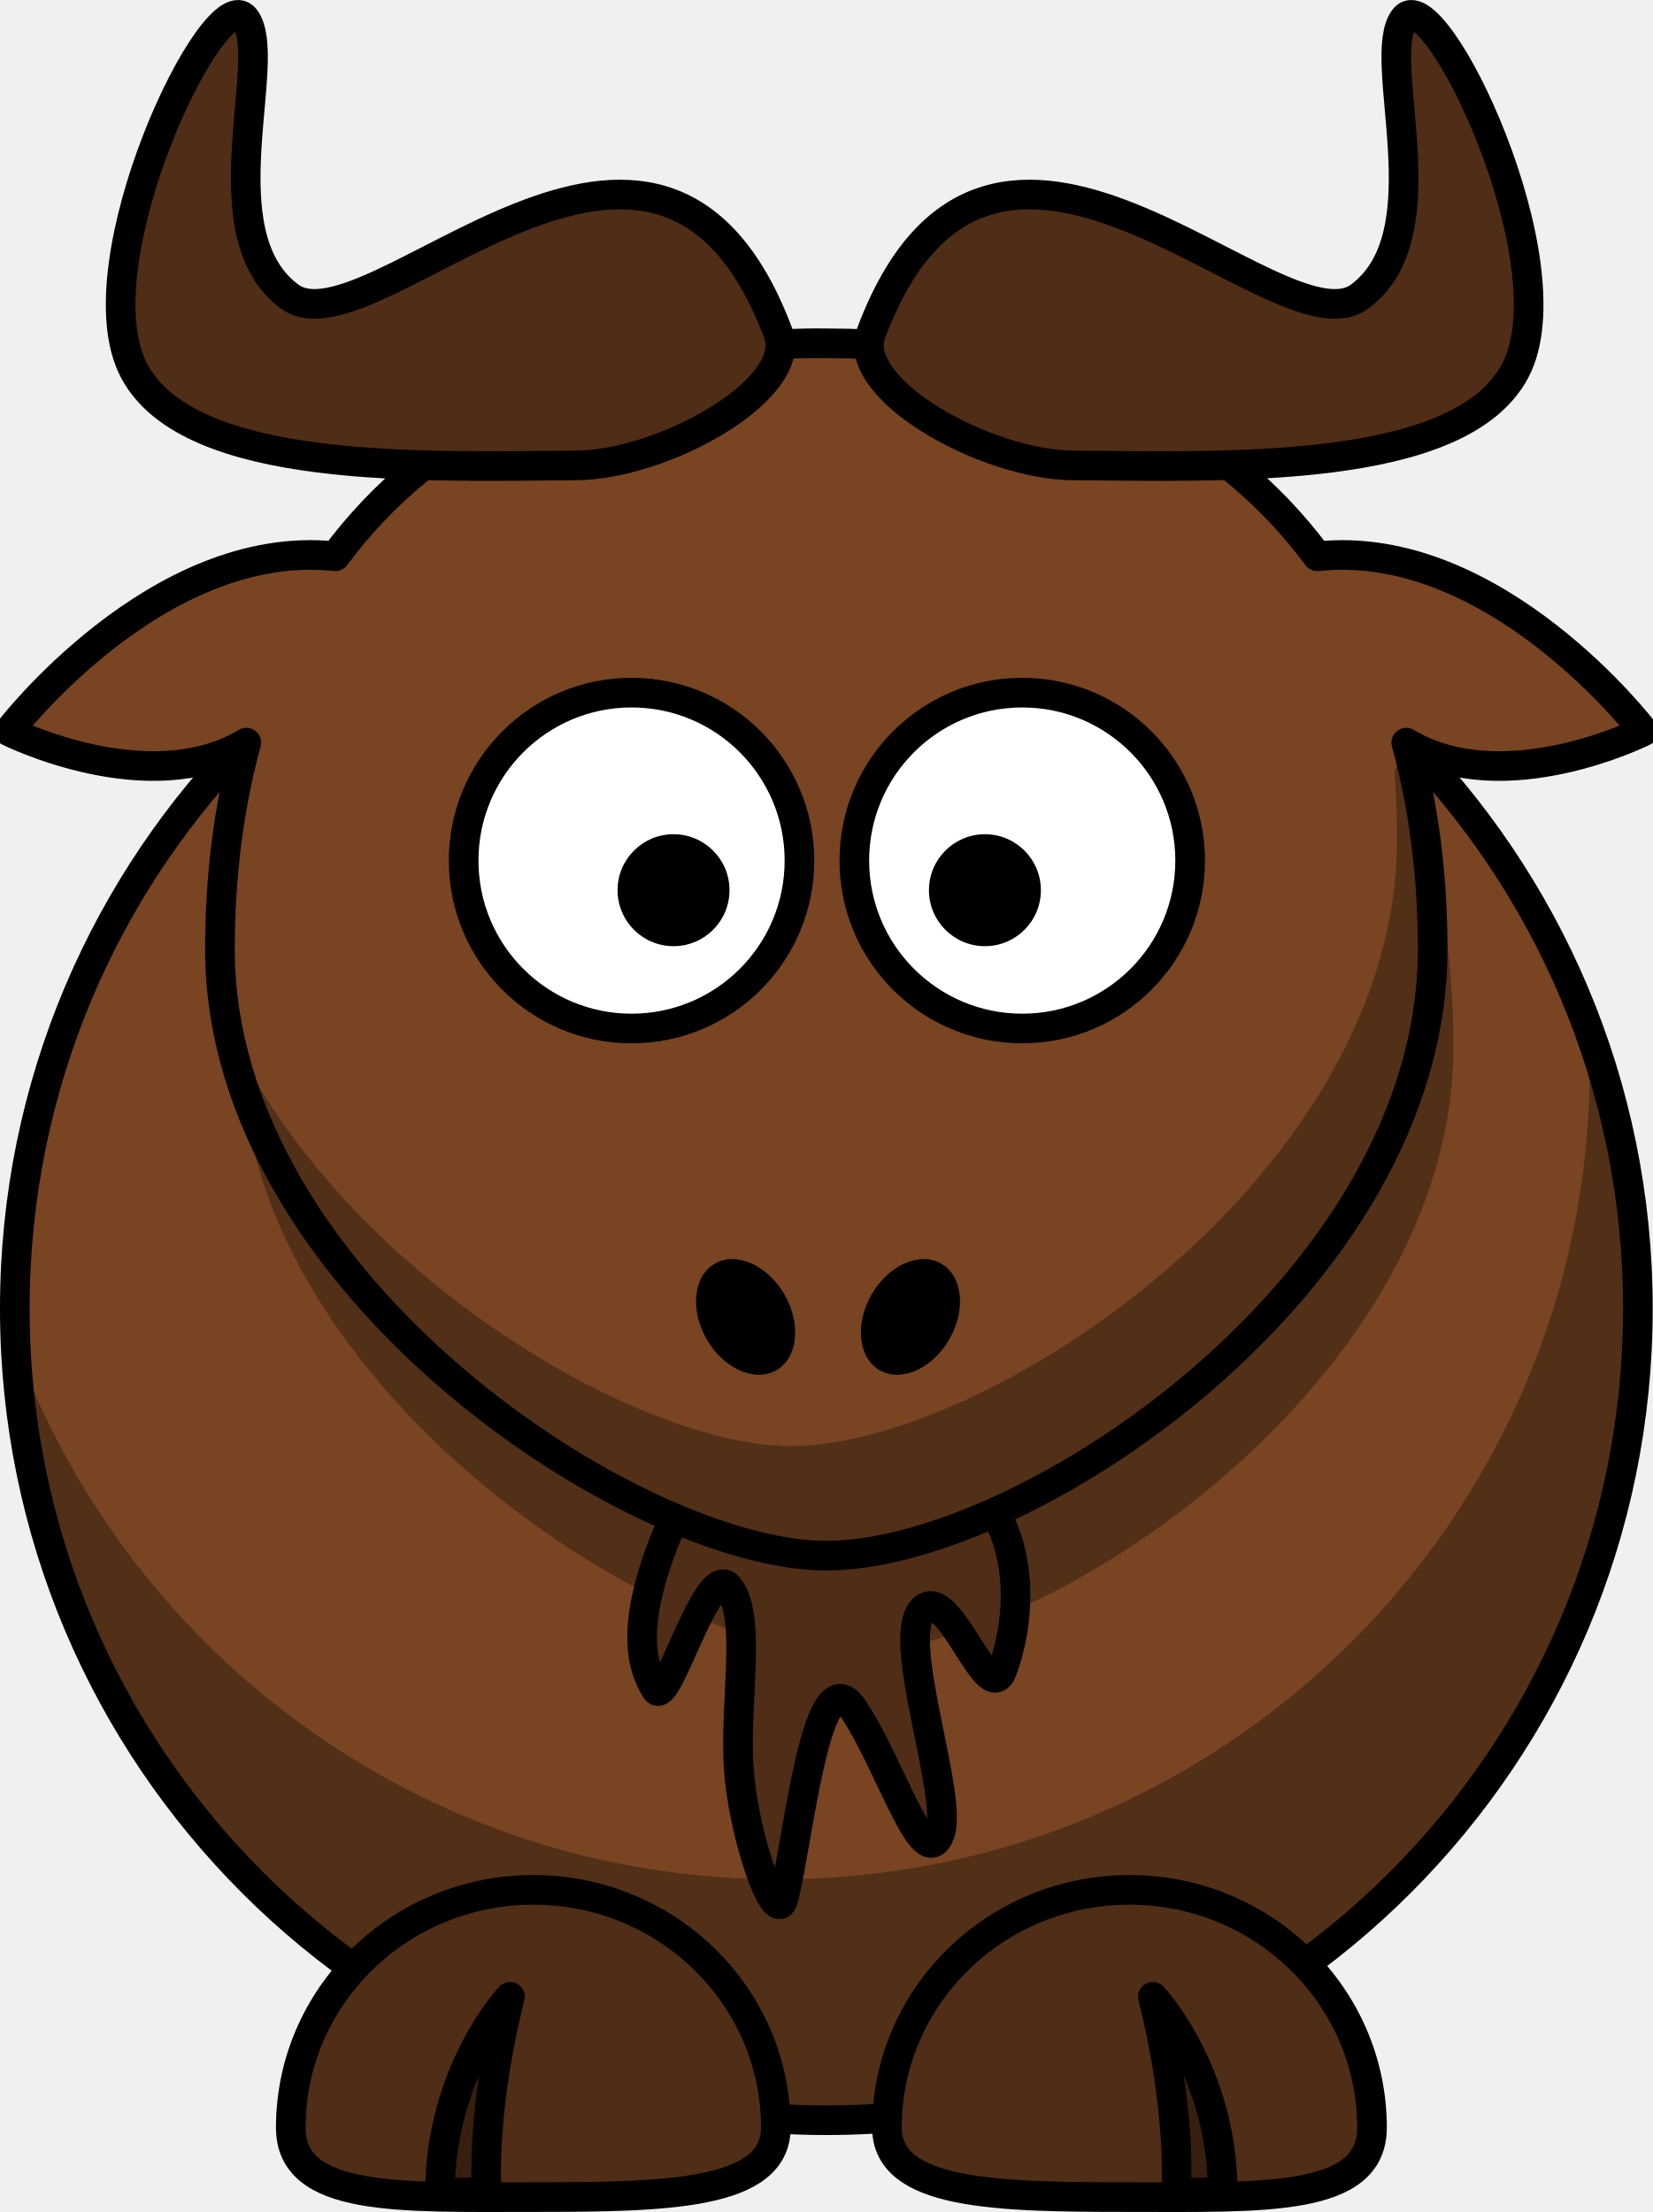
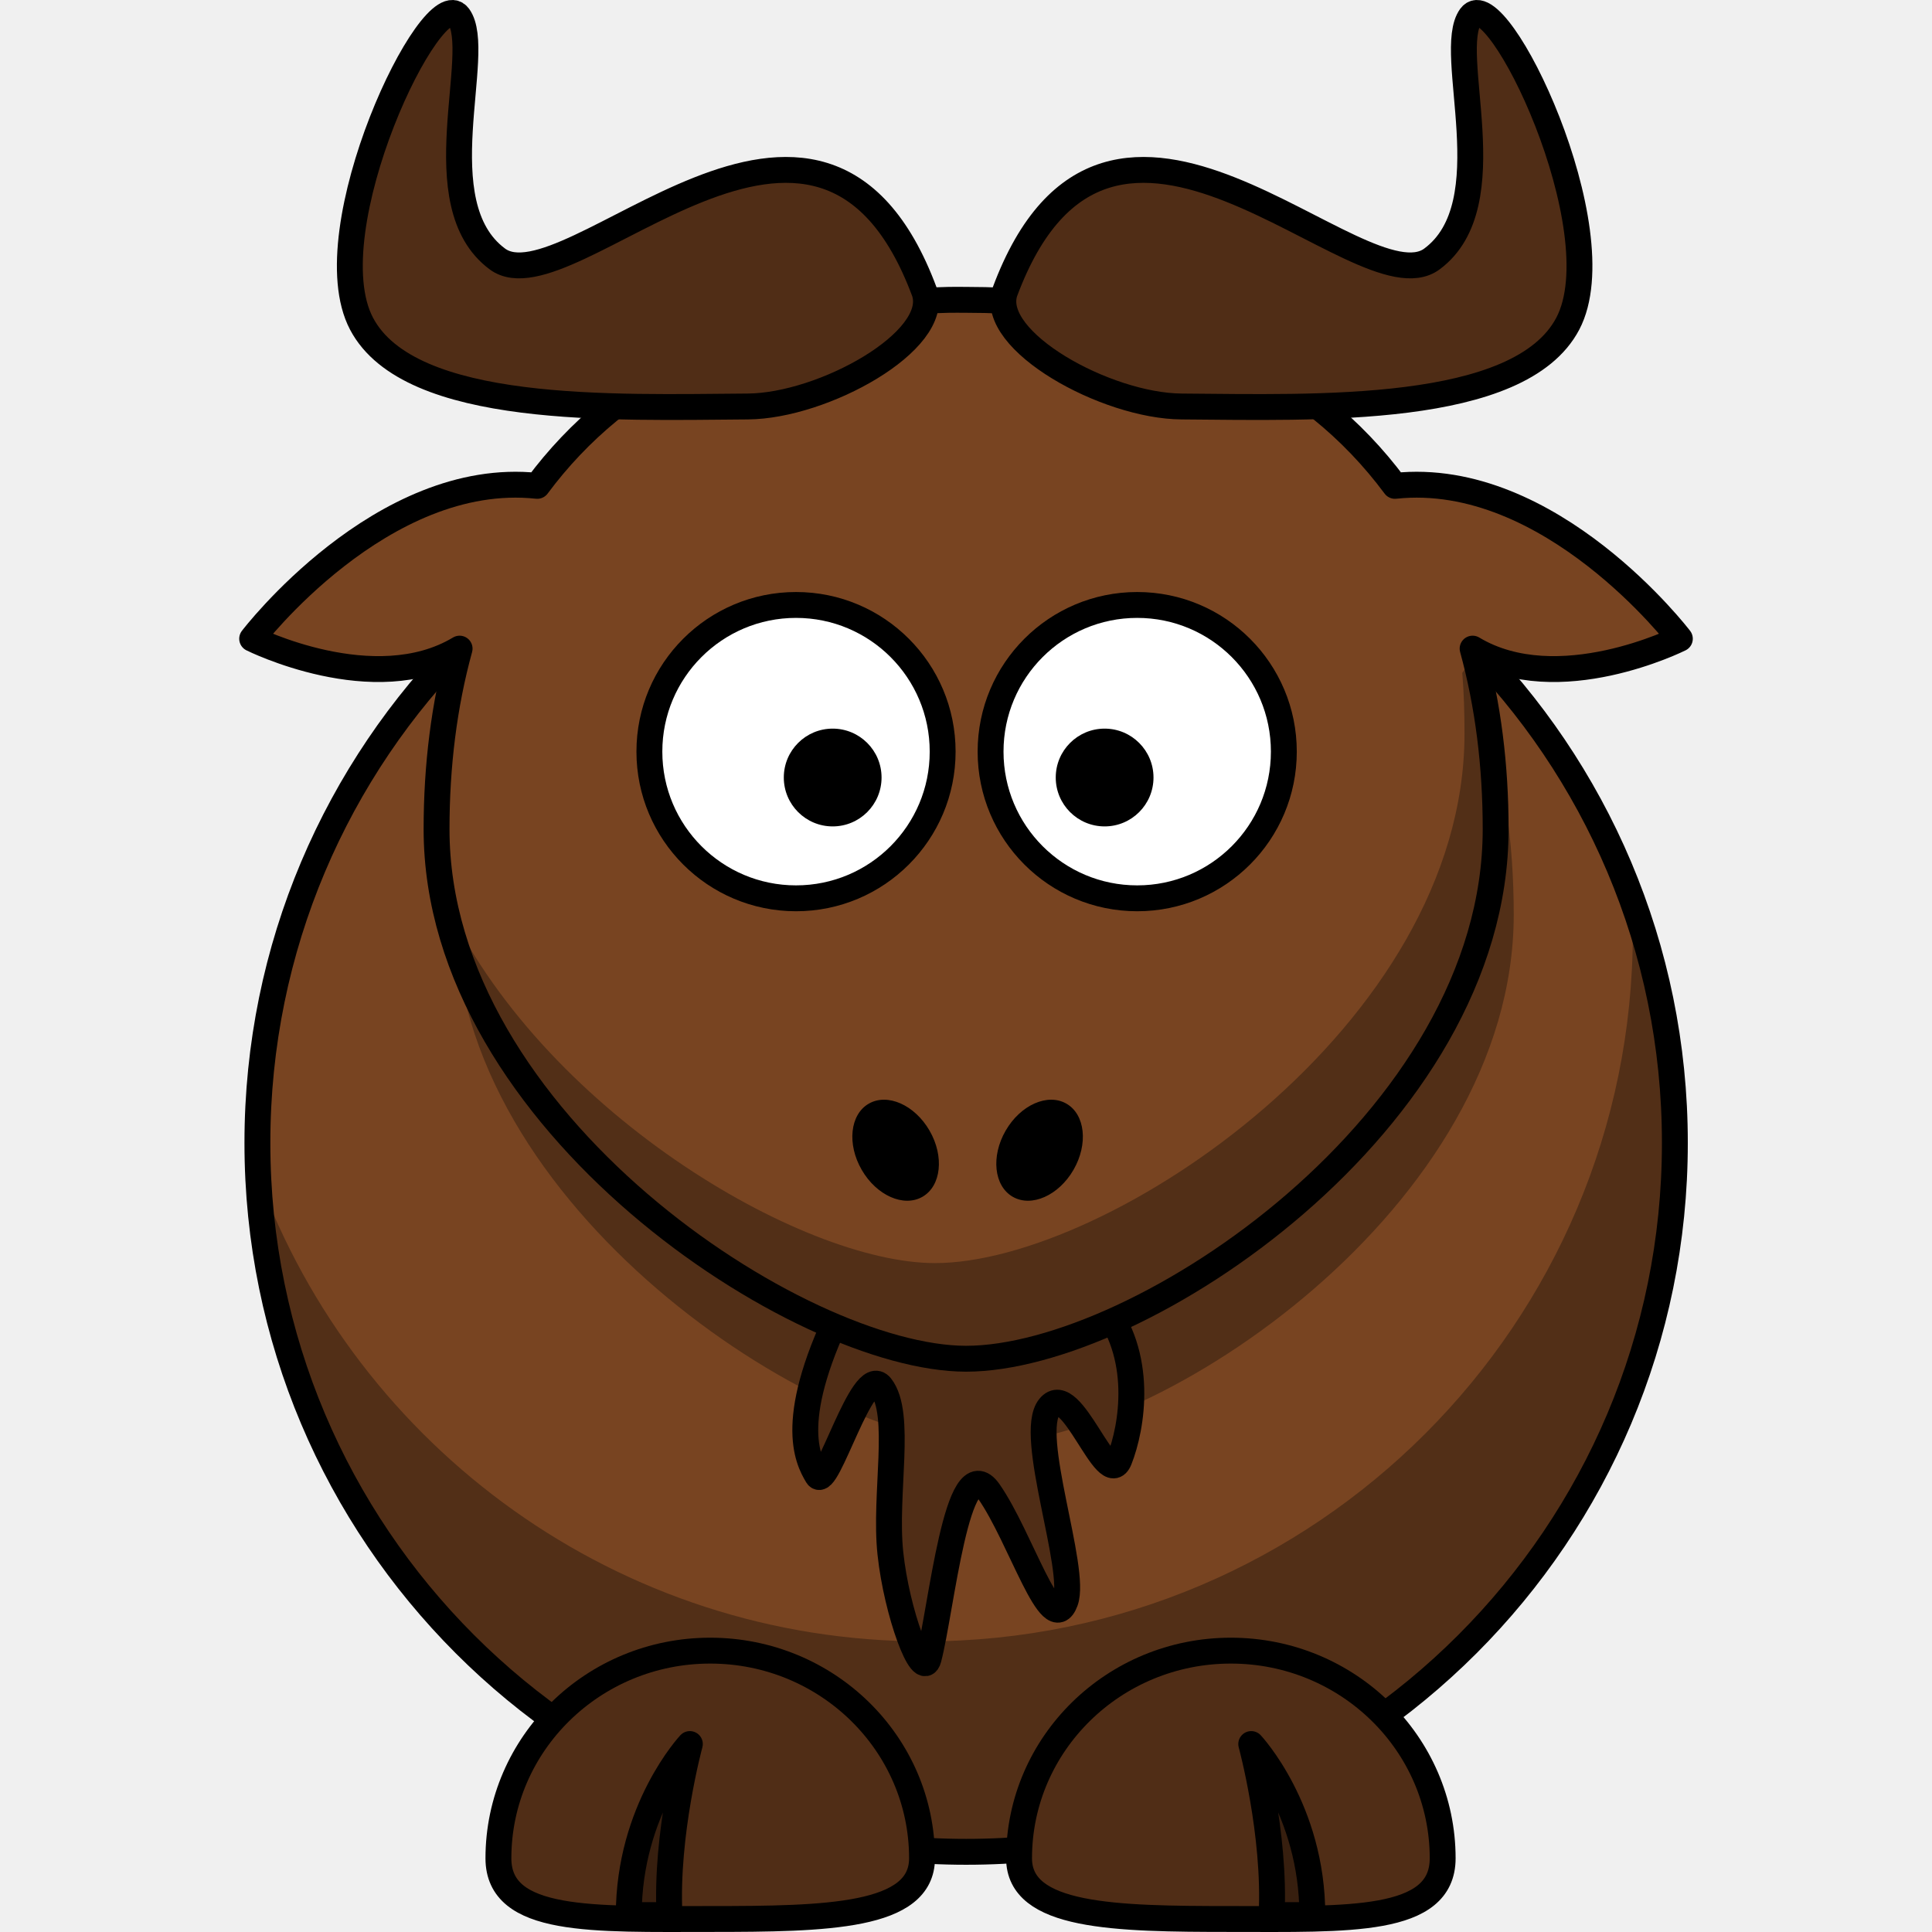
- <svg xmlns="http://www.w3.org/2000/svg" version="1.0" width="223.073" height="298.601" id="svg2">
+ <svg xmlns="http://www.w3.org/2000/svg" version="1.0" width="298.6" height="298.6" id="svg2">
  <defs id="defs4" />
-   <g transform="translate(-239.7363,-384.0659)" id="layer1">
-     <path d="M 441.295,560.706 C 441.309,610.434 401.001,650.754 351.273,650.754 C 301.545,650.754 261.237,610.434 261.251,560.706 C 261.237,510.978 301.545,470.657 351.273,470.657 C 401.001,470.657 441.309,510.978 441.295,560.706 z" transform="matrix(1.216783,0,0,1.216783,-76.1501,-121.5516)" id="path2383" style="opacity:1;fill:#784421;fill-opacity:1;fill-rule:nonzero;stroke:#000000;stroke-width:3.287;stroke-linecap:round;stroke-linejoin:round;stroke-miterlimit:4;stroke-dasharray:none;stroke-opacity:1" />
-     <path d="M 454.188,523.125 C 454.264,524.807 454.312,526.518 454.312,528.219 C 454.312,588.683 405.246,637.75 344.781,637.75 C 297.519,637.75 257.19,607.751 241.844,565.781 C 244.497,623.893 292.517,670.25 351.281,670.25 C 411.746,670.25 460.812,621.183 460.812,560.719 C 460.812,547.517 458.474,534.849 454.188,523.125 z" id="path3221" style="opacity:1;fill:#000000;fill-opacity:0.314;fill-rule:nonzero;stroke:none;stroke-width:4;stroke-linecap:round;stroke-linejoin:round;stroke-miterlimit:4;stroke-dasharray:none;stroke-opacity:1" />
-     <path d="M 359.453,671.275 C 359.453,680.366 374.119,680.657 392.188,680.657 C 410.258,680.657 424.924,681.35 424.924,671.275 C 424.924,653.56 410.258,639.181 392.188,639.181 C 374.119,639.181 359.453,653.56 359.453,671.275 z" id="path3172" style="fill:#502d16;fill-opacity:1;fill-rule:nonzero;stroke:#000000;stroke-width:4;stroke-linecap:round;stroke-linejoin:round;stroke-miterlimit:4;stroke-opacity:1" />
-     <path d="M 435.908,525.42 C 435.908,570.595 380.787,607.258 354.07,607.258 C 328.352,607.258 272.233,570.595 272.233,525.42 C 272.233,480.246 296.858,443.583 354.07,443.583 C 411.293,443.583 435.908,480.246 435.908,525.42 z" id="path3236" style="fill:#000000;fill-opacity:0.314;fill-rule:nonzero;stroke:none;stroke-width:4;stroke-linecap:round;stroke-linejoin:round;stroke-miterlimit:4;stroke-opacity:1" />
-     <path d="M 332.687,584.914 C 323.349,603.299 326.789,609.663 328.264,612.138 C 329.738,614.613 335.267,594.762 338.093,598.349 C 341.443,602.602 338.585,614.966 339.567,624.159 C 340.55,633.351 344.518,643.998 345.465,640.422 C 347.431,632.998 349.888,607.542 354.803,614.613 C 359.718,621.684 364.421,637.429 366.599,631.583 C 368.451,626.611 360.701,605.774 364.141,601.531 C 367.581,597.289 372.988,614.613 374.954,609.663 C 376.919,604.713 378.885,593.4 372.005,585.268 C 365.124,577.136 332.687,584.561 332.687,584.914 z" id="path3203" style="fill:#502d16;fill-opacity:1;fill-rule:evenodd;stroke:#000000;stroke-width:4;stroke-linecap:butt;stroke-linejoin:miter;stroke-miterlimit:4;stroke-dasharray:none;stroke-opacity:1" />
-     <path d="M 404.779,680.056 C 404.779,663.688 395.336,653.616 395.336,653.616 C 395.336,653.616 399.113,667.465 398.484,680.056 L 404.779,680.056 z" id="path3174" style="fill:#000000;fill-opacity:0.314;fill-rule:evenodd;stroke:#000000;stroke-width:4;stroke-linecap:butt;stroke-linejoin:round;stroke-miterlimit:4;stroke-dasharray:none;stroke-opacity:1" />
-     <path d="M 108.875,46.344 C 78.746,46.954 57.943,57.997 45.25,75.094 C 21.186,72.506 1.188,98.719 1.188,98.719 C 1.188,98.719 20.079,108.165 33.25,100.25 C 30.851,108.962 29.688,118.356 29.688,128.156 C 29.688,173.331 85.813,210 111.531,210 C 138.248,210 193.375,173.331 193.375,128.156 C 193.375,118.356 192.211,108.962 189.812,100.25 C 202.984,108.165 221.844,98.719 221.844,98.719 C 221.844,98.719 201.873,72.514 177.812,75.094 C 164.751,57.499 143.105,46.344 111.531,46.344 C 110.637,46.344 109.753,46.326 108.875,46.344 z" transform="translate(239.7363,384.0659)" id="path3155" style="fill:#784421;fill-opacity:1;fill-rule:nonzero;stroke:#000000;stroke-width:4;stroke-linecap:round;stroke-linejoin:round;stroke-miterlimit:4;stroke-opacity:1" />
-     <path d="M 441.295,560.706 C 441.309,610.434 401.001,650.754 351.273,650.754 C 301.545,650.754 261.237,610.434 261.251,560.706 C 261.237,510.978 301.545,470.657 351.273,470.657 C 401.001,470.657 441.309,510.978 441.295,560.706 z" transform="matrix(0.2517482,0,0,0.2517482,236.5484,359.0789)" id="path3157" style="opacity:1;fill:#ffffff;fill-opacity:1;fill-rule:nonzero;stroke:#000000;stroke-width:15.889;stroke-linecap:round;stroke-linejoin:round;stroke-miterlimit:4;stroke-dasharray:none;stroke-opacity:1" />
-     <path d="M 441.295,560.706 C 441.309,610.434 401.001,650.754 351.273,650.754 C 301.545,650.754 261.237,610.434 261.251,560.706 C 261.237,510.978 301.545,470.657 351.273,470.657 C 401.001,470.657 441.309,510.978 441.295,560.706 z" transform="matrix(0.2517482,0,0,0.2517482,289.2806,359.0789)" id="path3159" style="opacity:1;fill:#ffffff;fill-opacity:1;fill-rule:nonzero;stroke:#000000;stroke-width:15.889;stroke-linecap:round;stroke-linejoin:round;stroke-miterlimit:4;stroke-dasharray:none;stroke-opacity:1" />
-     <path d="M 441.295,560.706 C 441.309,610.434 401.001,650.754 351.273,650.754 C 301.545,650.754 261.237,610.434 261.251,560.706 C 261.237,510.978 301.545,470.657 351.273,470.657 C 401.001,470.657 441.309,510.978 441.295,560.706 z" transform="matrix(8.3916033e-2,0,0,8.3916033e-2,343.1993,457.1834)" id="path3161" style="opacity:1;fill:#000000;fill-opacity:1;fill-rule:nonzero;stroke:none;stroke-width:47.667;stroke-linecap:round;stroke-linejoin:round;stroke-miterlimit:4;stroke-dasharray:none;stroke-opacity:1" />
-     <path d="M 441.295,560.706 C 441.309,610.434 401.001,650.754 351.273,650.754 C 301.545,650.754 261.237,610.434 261.251,560.706 C 261.237,510.978 301.545,470.657 351.273,470.657 C 401.001,470.657 441.309,510.978 441.295,560.706 z" transform="matrix(8.3916033e-2,0,0,8.3916033e-2,301.169,457.1834)" id="path3163" style="opacity:1;fill:#000000;fill-opacity:1;fill-rule:nonzero;stroke:none;stroke-width:47.667;stroke-linecap:round;stroke-linejoin:round;stroke-miterlimit:4;stroke-dasharray:none;stroke-opacity:1" />
-     <path d="M 357.251,429.205 C 373.463,385.613 412.161,432.3 423.257,424.099 C 434.757,415.599 425.257,392.099 429.257,386.599 C 433.257,381.099 451.868,419.657 444.257,434.099 C 436.805,448.239 405.243,447.035 384.565,446.892 C 372.891,446.816 354.776,436.776 357.251,429.205 z" id="path3179" style="fill:#502d16;fill-opacity:1;fill-rule:evenodd;stroke:#000000;stroke-width:4;stroke-linecap:butt;stroke-linejoin:miter;stroke-miterlimit:4;stroke-dasharray:none;stroke-opacity:1" />
-     <path d="M 190.094,101.344 L 188.219,104 C 188.468,107.075 188.562,110.203 188.562,113.375 C 188.562,158.549 133.435,195.219 106.719,195.219 C 86.013,195.219 45.622,171.463 30.656,138.625 C 38.272,178.871 87.828,210 111.531,210 C 138.248,210 193.375,173.331 193.375,128.156 C 193.375,118.765 192.3,109.746 190.094,101.344 z" transform="translate(239.7363,384.0659)" id="path3231" style="fill:#000000;fill-opacity:0.314;fill-rule:nonzero;stroke:none;stroke-width:4;stroke-linecap:round;stroke-linejoin:round;stroke-miterlimit:4;stroke-opacity:1" />
-     <path d="M 344.455,671.275 C 344.455,680.366 329.79,680.657 311.72,680.657 C 293.651,680.657 278.985,681.35 278.985,671.275 C 278.985,653.56 293.651,639.181 311.72,639.181 C 329.79,639.181 344.455,653.56 344.455,671.275 z" id="path3329" style="fill:#502d16;fill-opacity:1;fill-rule:nonzero;stroke:#000000;stroke-width:4;stroke-linecap:round;stroke-linejoin:round;stroke-miterlimit:4;stroke-opacity:1" />
-     <path d="M 299.13,680.056 C 299.13,663.688 308.573,653.616 308.573,653.616 C 308.573,653.616 304.796,667.465 305.425,680.056 L 299.13,680.056 z" id="path3331" style="fill:#000000;fill-opacity:0.314;fill-rule:evenodd;stroke:#000000;stroke-width:4;stroke-linecap:butt;stroke-linejoin:round;stroke-miterlimit:4;stroke-dasharray:none;stroke-opacity:1" />
-     <path d="M 367.868,564.867 C 365.576,568.84 361.368,570.706 358.472,569.033 C 355.575,567.361 355.087,562.784 357.381,558.812 C 359.674,554.839 363.882,552.974 366.778,554.646 C 369.675,556.318 370.163,560.895 367.868,564.867 z" id="path2398" style="opacity:1;fill:#000000;fill-opacity:1;fill-rule:nonzero;stroke:none;stroke-width:47.667;stroke-linecap:round;stroke-linejoin:round;stroke-miterlimit:4;stroke-dasharray:none;stroke-opacity:1" />
-     <path d="M 335.131,564.867 C 337.424,568.84 341.632,570.706 344.528,569.033 C 347.425,567.361 347.913,562.784 345.618,558.812 C 343.326,554.839 339.118,552.974 336.222,554.646 C 333.325,556.318 332.837,560.895 335.131,564.867 z" id="path2412" style="opacity:1;fill:#000000;fill-opacity:1;fill-rule:nonzero;stroke:none;stroke-width:47.667;stroke-linecap:round;stroke-linejoin:round;stroke-miterlimit:4;stroke-dasharray:none;stroke-opacity:1" />
-     <path d="M 344.837,429.205 C 328.626,385.613 289.927,432.3 278.831,424.099 C 267.331,415.599 276.831,392.099 272.831,386.599 C 268.831,381.099 250.22,419.657 257.831,434.099 C 265.283,448.239 296.845,447.035 317.524,446.892 C 329.198,446.816 347.312,436.776 344.837,429.205 z" id="path2399" style="fill:#502d16;fill-opacity:1;fill-rule:evenodd;stroke:#000000;stroke-width:4;stroke-linecap:butt;stroke-linejoin:miter;stroke-miterlimit:4;stroke-dasharray:none;stroke-opacity:1" />
+   <g transform="translate(-201.9519,-384.067)" id="layer1">
+     <path d="m 441.295,560.706 c 0.015,49.728 -40.294,90.048 -90.022,90.048 -49.728,0 -90.036,-40.32 -90.022,-90.048 -0.015,-49.728 40.294,-90.048 90.022,-90.048 49.728,0 90.036,40.32 90.022,90.048 z" transform="matrix(1.216783,0,0,1.216783,-76.1501,-121.5516)" id="path2383" style="fill:#784421;fill-opacity:1;fill-rule:nonzero;stroke:#000000;stroke-width:3.287;stroke-linecap:round;stroke-linejoin:round;stroke-miterlimit:4;stroke-opacity:1;stroke-dasharray:none" />
+     <path d="m 454.188,523.125 c 0.077,1.682 0.125,3.393 0.125,5.094 0,60.464 -49.067,109.531 -109.531,109.531 -47.262,0 -87.591,-29.999 -102.938,-71.969 2.654,58.112 50.674,104.469 109.438,104.469 60.464,0 109.531,-49.067 109.531,-109.531 0,-13.202 -2.338,-25.87 -6.625,-37.594 z" id="path3221" style="fill:#000000;fill-opacity:0.314;fill-rule:nonzero;stroke:none" />
+     <path d="m 359.453,671.275 c 0,9.091 14.665,9.381 32.735,9.381 18.07,0 32.735,0.693 32.735,-9.381 0,-17.716 -14.665,-32.094 -32.735,-32.094 -18.07,0 -32.735,14.378 -32.735,32.094 z" id="path3172" style="fill:#502d16;fill-opacity:1;fill-rule:nonzero;stroke:#000000;stroke-width:4;stroke-linecap:round;stroke-linejoin:round;stroke-miterlimit:4;stroke-opacity:1" />
+     <path d="m 435.908,525.42 c 0,45.174 -55.121,81.838 -81.838,81.838 -25.718,0 -81.838,-36.663 -81.838,-81.838 0,-45.174 24.625,-81.838 81.838,-81.838 57.223,0 81.838,36.663 81.838,81.838 z" id="path3236" style="fill:#000000;fill-opacity:0.314;fill-rule:nonzero;stroke:none" />
+     <path d="m 332.687,584.914 c -9.338,18.385 -5.898,24.749 -4.423,27.224 1.474,2.475 7.003,-17.376 9.829,-13.789 3.35,4.252 0.491,16.617 1.474,25.809 0.983,9.192 4.951,19.839 5.898,16.263 1.966,-7.425 4.423,-32.88 9.338,-25.809 4.915,7.071 9.618,22.816 11.795,16.971 1.852,-4.972 -5.898,-25.809 -2.457,-30.052 3.44,-4.243 8.847,13.081 10.812,8.132 1.966,-4.95 3.932,-16.263 -2.949,-24.395 -6.881,-8.132 -39.318,-0.707 -39.318,-0.354 z" id="path3203" style="fill:#502d16;fill-opacity:1;fill-rule:evenodd;stroke:#000000;stroke-width:4;stroke-linecap:butt;stroke-linejoin:miter;stroke-miterlimit:4;stroke-opacity:1;stroke-dasharray:none" />
+     <path d="m 404.779,680.056 c 0,-16.368 -9.443,-26.44 -9.443,-26.44 0,0 3.777,13.849 3.148,26.44 l 6.295,0 z" id="path3174" style="fill:#000000;fill-opacity:0.314;fill-rule:evenodd;stroke:#000000;stroke-width:4;stroke-linecap:butt;stroke-linejoin:round;stroke-miterlimit:4;stroke-opacity:1;stroke-dasharray:none" />
+     <path d="m 108.875,46.344 c -30.129,0.611 -50.932,11.653 -63.625,28.75 -24.064,-2.588 -44.062,23.625 -44.062,23.625 0,2e-6 18.891,9.446 32.062,1.531 -2.399,8.712 -3.562,18.106 -3.562,27.906 0,45.174 56.126,81.844 81.844,81.844 26.717,0 81.844,-36.669 81.844,-81.844 0,-9.8 -1.164,-19.195 -3.562,-27.906 13.171,7.915 32.031,-1.531 32.031,-1.531 0,0 -19.971,-26.205 -44.031,-23.625 -13.062,-17.595 -34.708,-28.75 -66.281,-28.75 -0.894,0 -1.778,-0.018 -2.656,0 z" transform="translate(239.7363,384.0659)" id="path3155" style="fill:#784421;fill-opacity:1;fill-rule:nonzero;stroke:#000000;stroke-width:4;stroke-linecap:round;stroke-linejoin:round;stroke-miterlimit:4;stroke-opacity:1" />
+     <path d="m 441.295,560.706 c 0.015,49.728 -40.294,90.048 -90.022,90.048 -49.728,0 -90.036,-40.32 -90.022,-90.048 -0.015,-49.728 40.294,-90.048 90.022,-90.048 49.728,0 90.036,40.32 90.022,90.048 z" transform="matrix(0.2517482,0,0,0.2517482,236.5484,359.0789)" id="path3157" style="fill:#ffffff;fill-opacity:1;fill-rule:nonzero;stroke:#000000;stroke-width:15.889;stroke-linecap:round;stroke-linejoin:round;stroke-miterlimit:4;stroke-opacity:1;stroke-dasharray:none" />
+     <path d="m 441.295,560.706 c 0.015,49.728 -40.294,90.048 -90.022,90.048 -49.728,0 -90.036,-40.32 -90.022,-90.048 -0.015,-49.728 40.294,-90.048 90.022,-90.048 49.728,0 90.036,40.32 90.022,90.048 z" transform="matrix(0.2517482,0,0,0.2517482,289.2806,359.0789)" id="path3159" style="fill:#ffffff;fill-opacity:1;fill-rule:nonzero;stroke:#000000;stroke-width:15.889;stroke-linecap:round;stroke-linejoin:round;stroke-miterlimit:4;stroke-opacity:1;stroke-dasharray:none" />
+     <path d="m 441.295,560.706 c 0.015,49.728 -40.294,90.048 -90.022,90.048 -49.728,0 -90.036,-40.32 -90.022,-90.048 -0.015,-49.728 40.294,-90.048 90.022,-90.048 49.728,0 90.036,40.32 90.022,90.048 z" transform="matrix(0.08391603,0,0,0.08391603,343.1993,457.1834)" id="path3161" style="fill:#000000;fill-opacity:1;fill-rule:nonzero;stroke:none" />
+     <path d="m 441.295,560.706 c 0.015,49.728 -40.294,90.048 -90.022,90.048 -49.728,0 -90.036,-40.32 -90.022,-90.048 -0.015,-49.728 40.294,-90.048 90.022,-90.048 49.728,0 90.036,40.32 90.022,90.048 z" transform="matrix(0.08391603,0,0,0.08391603,301.169,457.1834)" id="path3163" style="fill:#000000;fill-opacity:1;fill-rule:nonzero;stroke:none" />
+     <path d="m 357.251,429.205 c 16.211,-43.592 54.91,3.095 66.006,-5.107 11.5,-8.5 2,-32 6,-37.5 4,-5.5 22.611,33.058 15,47.5 -7.452,14.141 -39.014,12.936 -59.692,12.793 -11.674,-0.076 -29.789,-10.115 -27.314,-17.686 z" id="path3179" style="fill:#502d16;fill-opacity:1;fill-rule:evenodd;stroke:#000000;stroke-width:4;stroke-linecap:butt;stroke-linejoin:miter;stroke-miterlimit:4;stroke-opacity:1;stroke-dasharray:none" />
+     <path d="M 190.094,101.344 188.219,104 c 0.249,3.075 0.344,6.203 0.344,9.375 0,45.174 -55.127,81.844 -81.844,81.844 -20.706,2e-5 -61.097,-23.756 -76.062,-56.594 7.616,40.246 57.172,71.375 80.875,71.375 26.717,0 81.844,-36.669 81.844,-81.844 0,-9.392 -1.075,-18.41 -3.281,-26.812 z" transform="translate(239.7363,384.0659)" id="path3231" style="fill:#000000;fill-opacity:0.314;fill-rule:nonzero;stroke:none" />
+     <path d="m 344.455,671.275 c 0,9.091 -14.665,9.381 -32.735,9.381 -18.07,0 -32.735,0.693 -32.735,-9.381 0,-17.716 14.665,-32.094 32.735,-32.094 18.07,0 32.735,14.378 32.735,32.094 z" id="path3329" style="fill:#502d16;fill-opacity:1;fill-rule:nonzero;stroke:#000000;stroke-width:4;stroke-linecap:round;stroke-linejoin:round;stroke-miterlimit:4;stroke-opacity:1" />
+     <path d="m 299.13,680.056 c 0,-16.368 9.443,-26.44 9.443,-26.44 0,0 -3.777,13.849 -3.148,26.44 l -6.295,0 z" id="path3331" style="fill:#000000;fill-opacity:0.314;fill-rule:evenodd;stroke:#000000;stroke-width:4;stroke-linecap:butt;stroke-linejoin:round;stroke-miterlimit:4;stroke-opacity:1;stroke-dasharray:none" />
+     <path d="m 367.868,564.867 c -2.293,3.973 -6.5,5.839 -9.397,4.166 -2.897,-1.672 -3.385,-6.249 -1.09,-10.221 2.293,-3.973 6.5,-5.839 9.397,-4.166 2.897,1.672 3.385,6.249 1.09,10.221 z" id="path2398" style="fill:#000000;fill-opacity:1;fill-rule:nonzero;stroke:none" />
+     <path d="m 335.131,564.867 c 2.293,3.973 6.5,5.839 9.397,4.166 2.897,-1.672 3.385,-6.249 1.09,-10.221 -2.293,-3.973 -6.5,-5.839 -9.397,-4.166 -2.897,1.672 -3.385,6.249 -1.09,10.221 z" id="path2412" style="fill:#000000;fill-opacity:1;fill-rule:nonzero;stroke:none" />
+     <path d="m 344.837,429.205 c -16.211,-43.592 -54.91,3.095 -66.006,-5.107 -11.5,-8.5 -2,-32 -6,-37.5 -4,-5.5 -22.611,33.058 -15,47.5 7.452,14.141 39.014,12.936 59.692,12.793 11.674,-0.076 29.789,-10.115 27.314,-17.686 z" id="path2399" style="fill:#502d16;fill-opacity:1;fill-rule:evenodd;stroke:#000000;stroke-width:4;stroke-linecap:butt;stroke-linejoin:miter;stroke-miterlimit:4;stroke-opacity:1;stroke-dasharray:none" />
  </g>
</svg>
